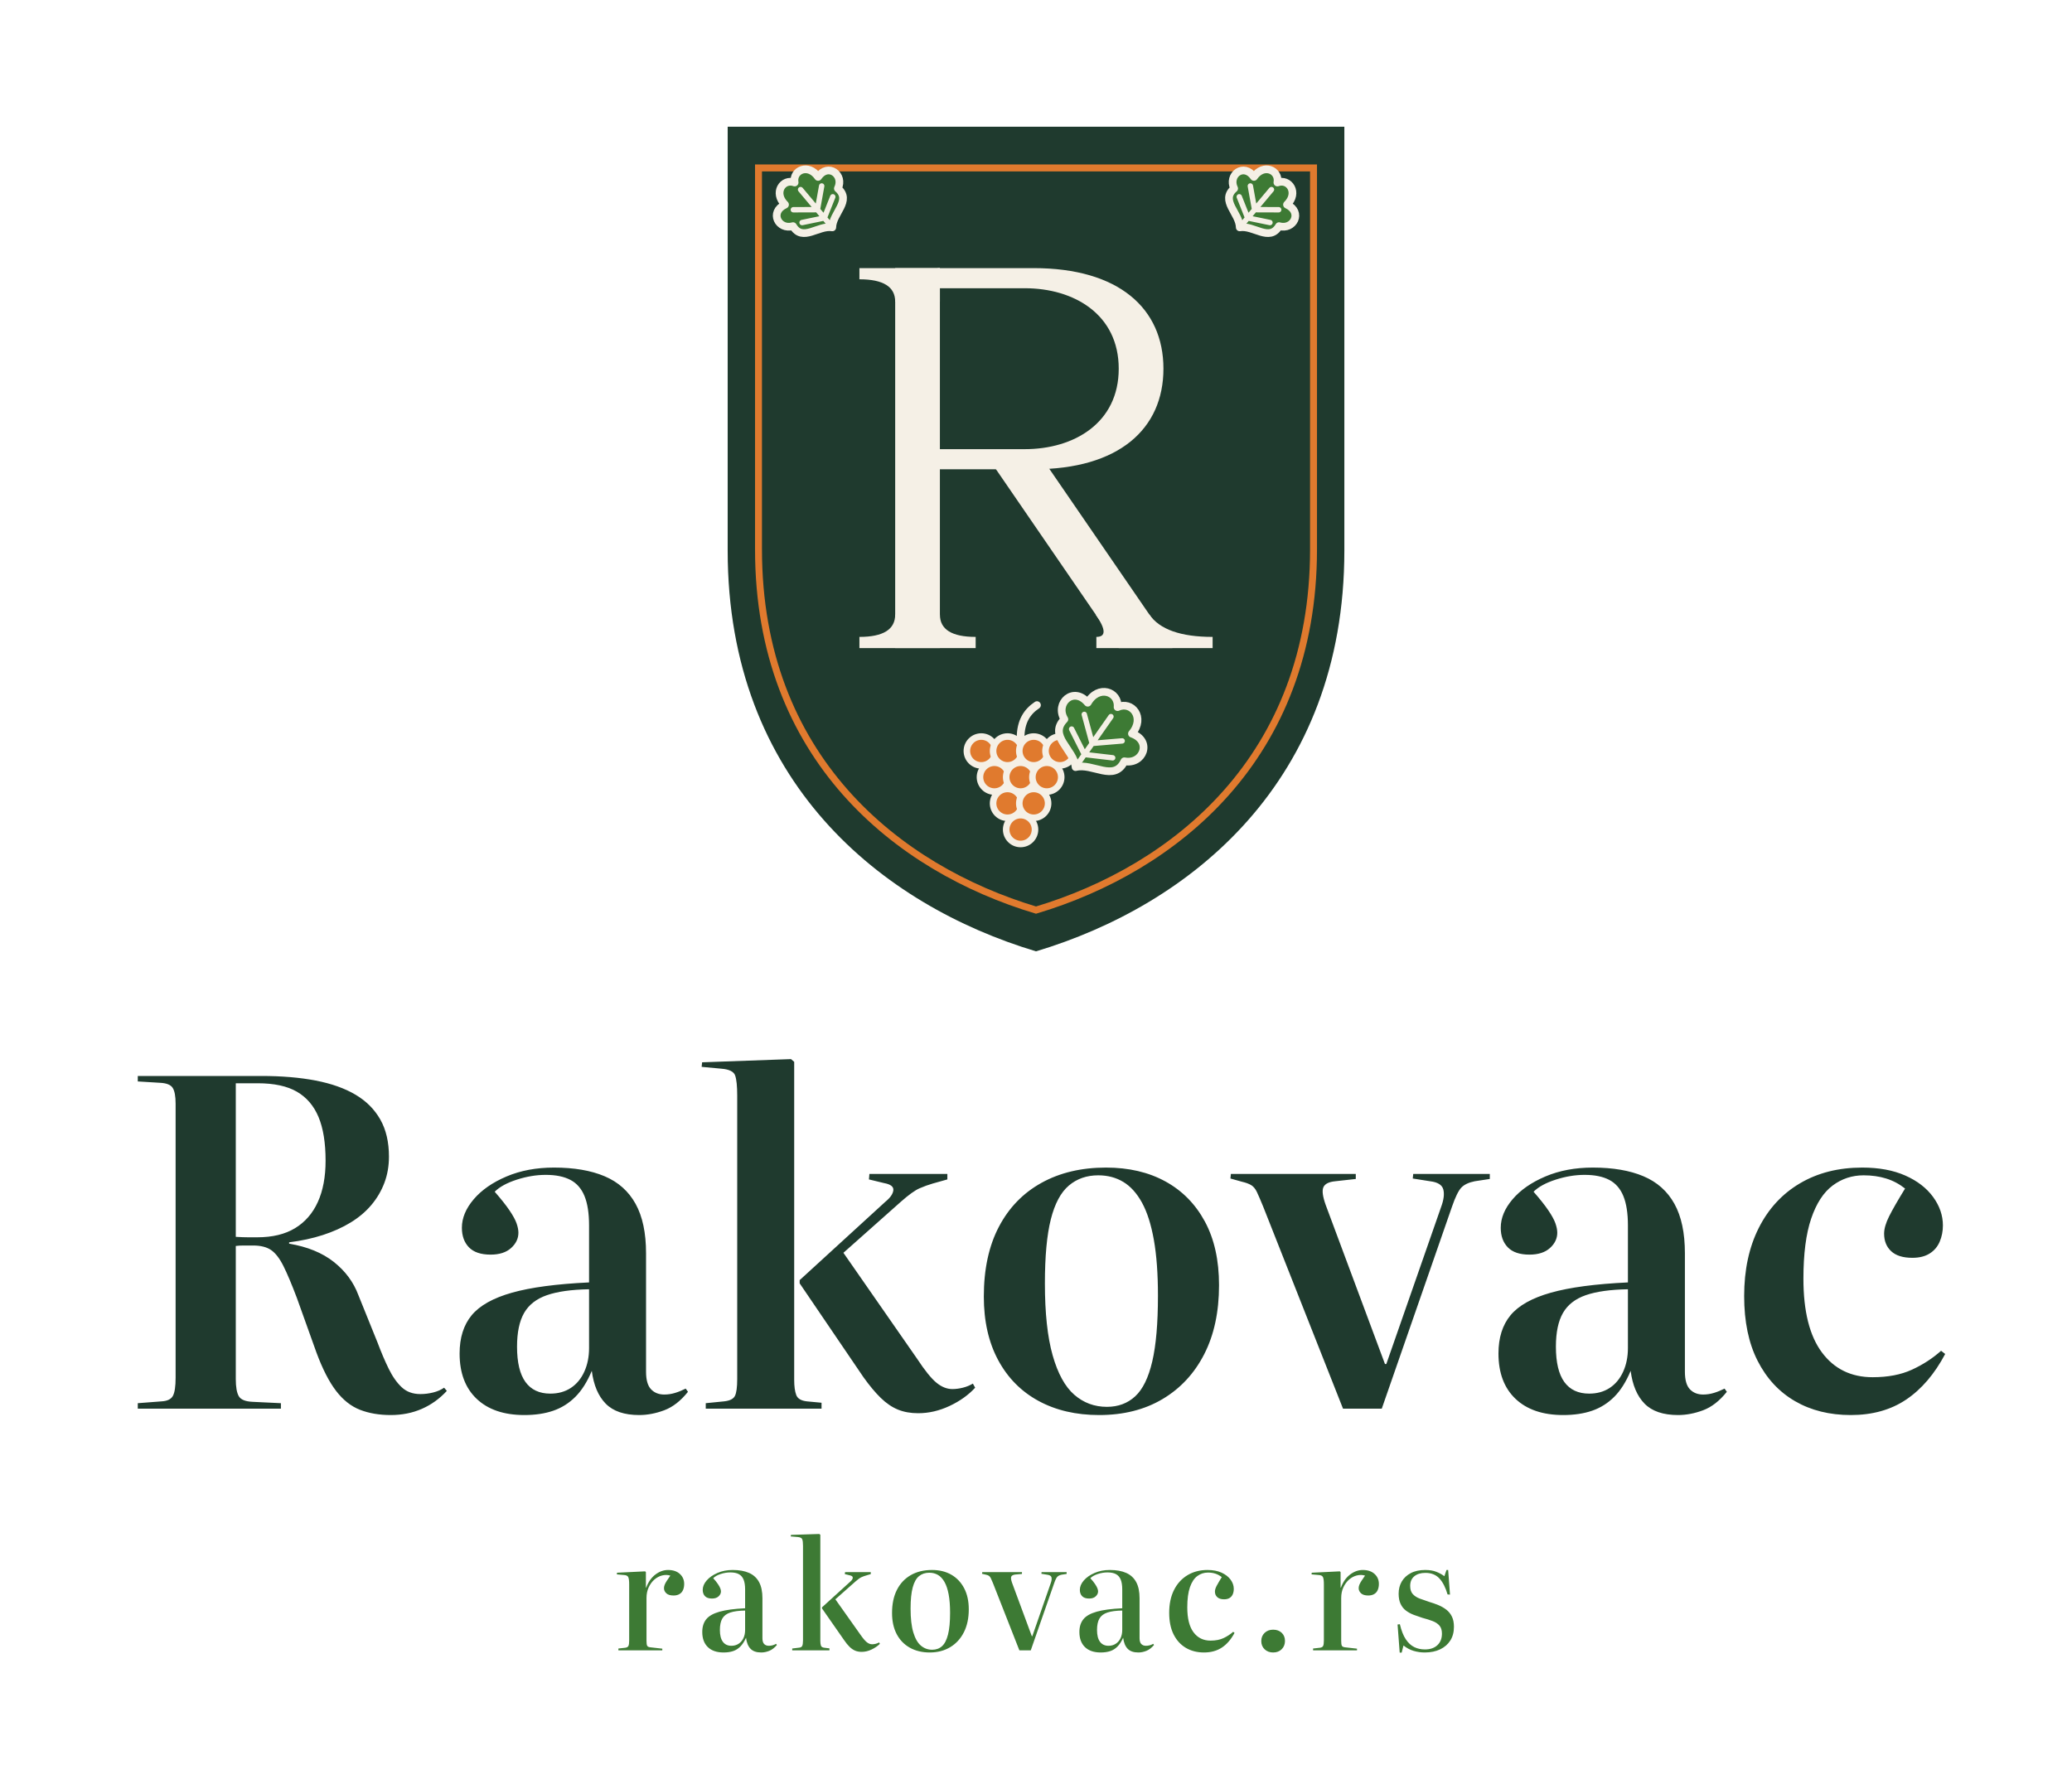
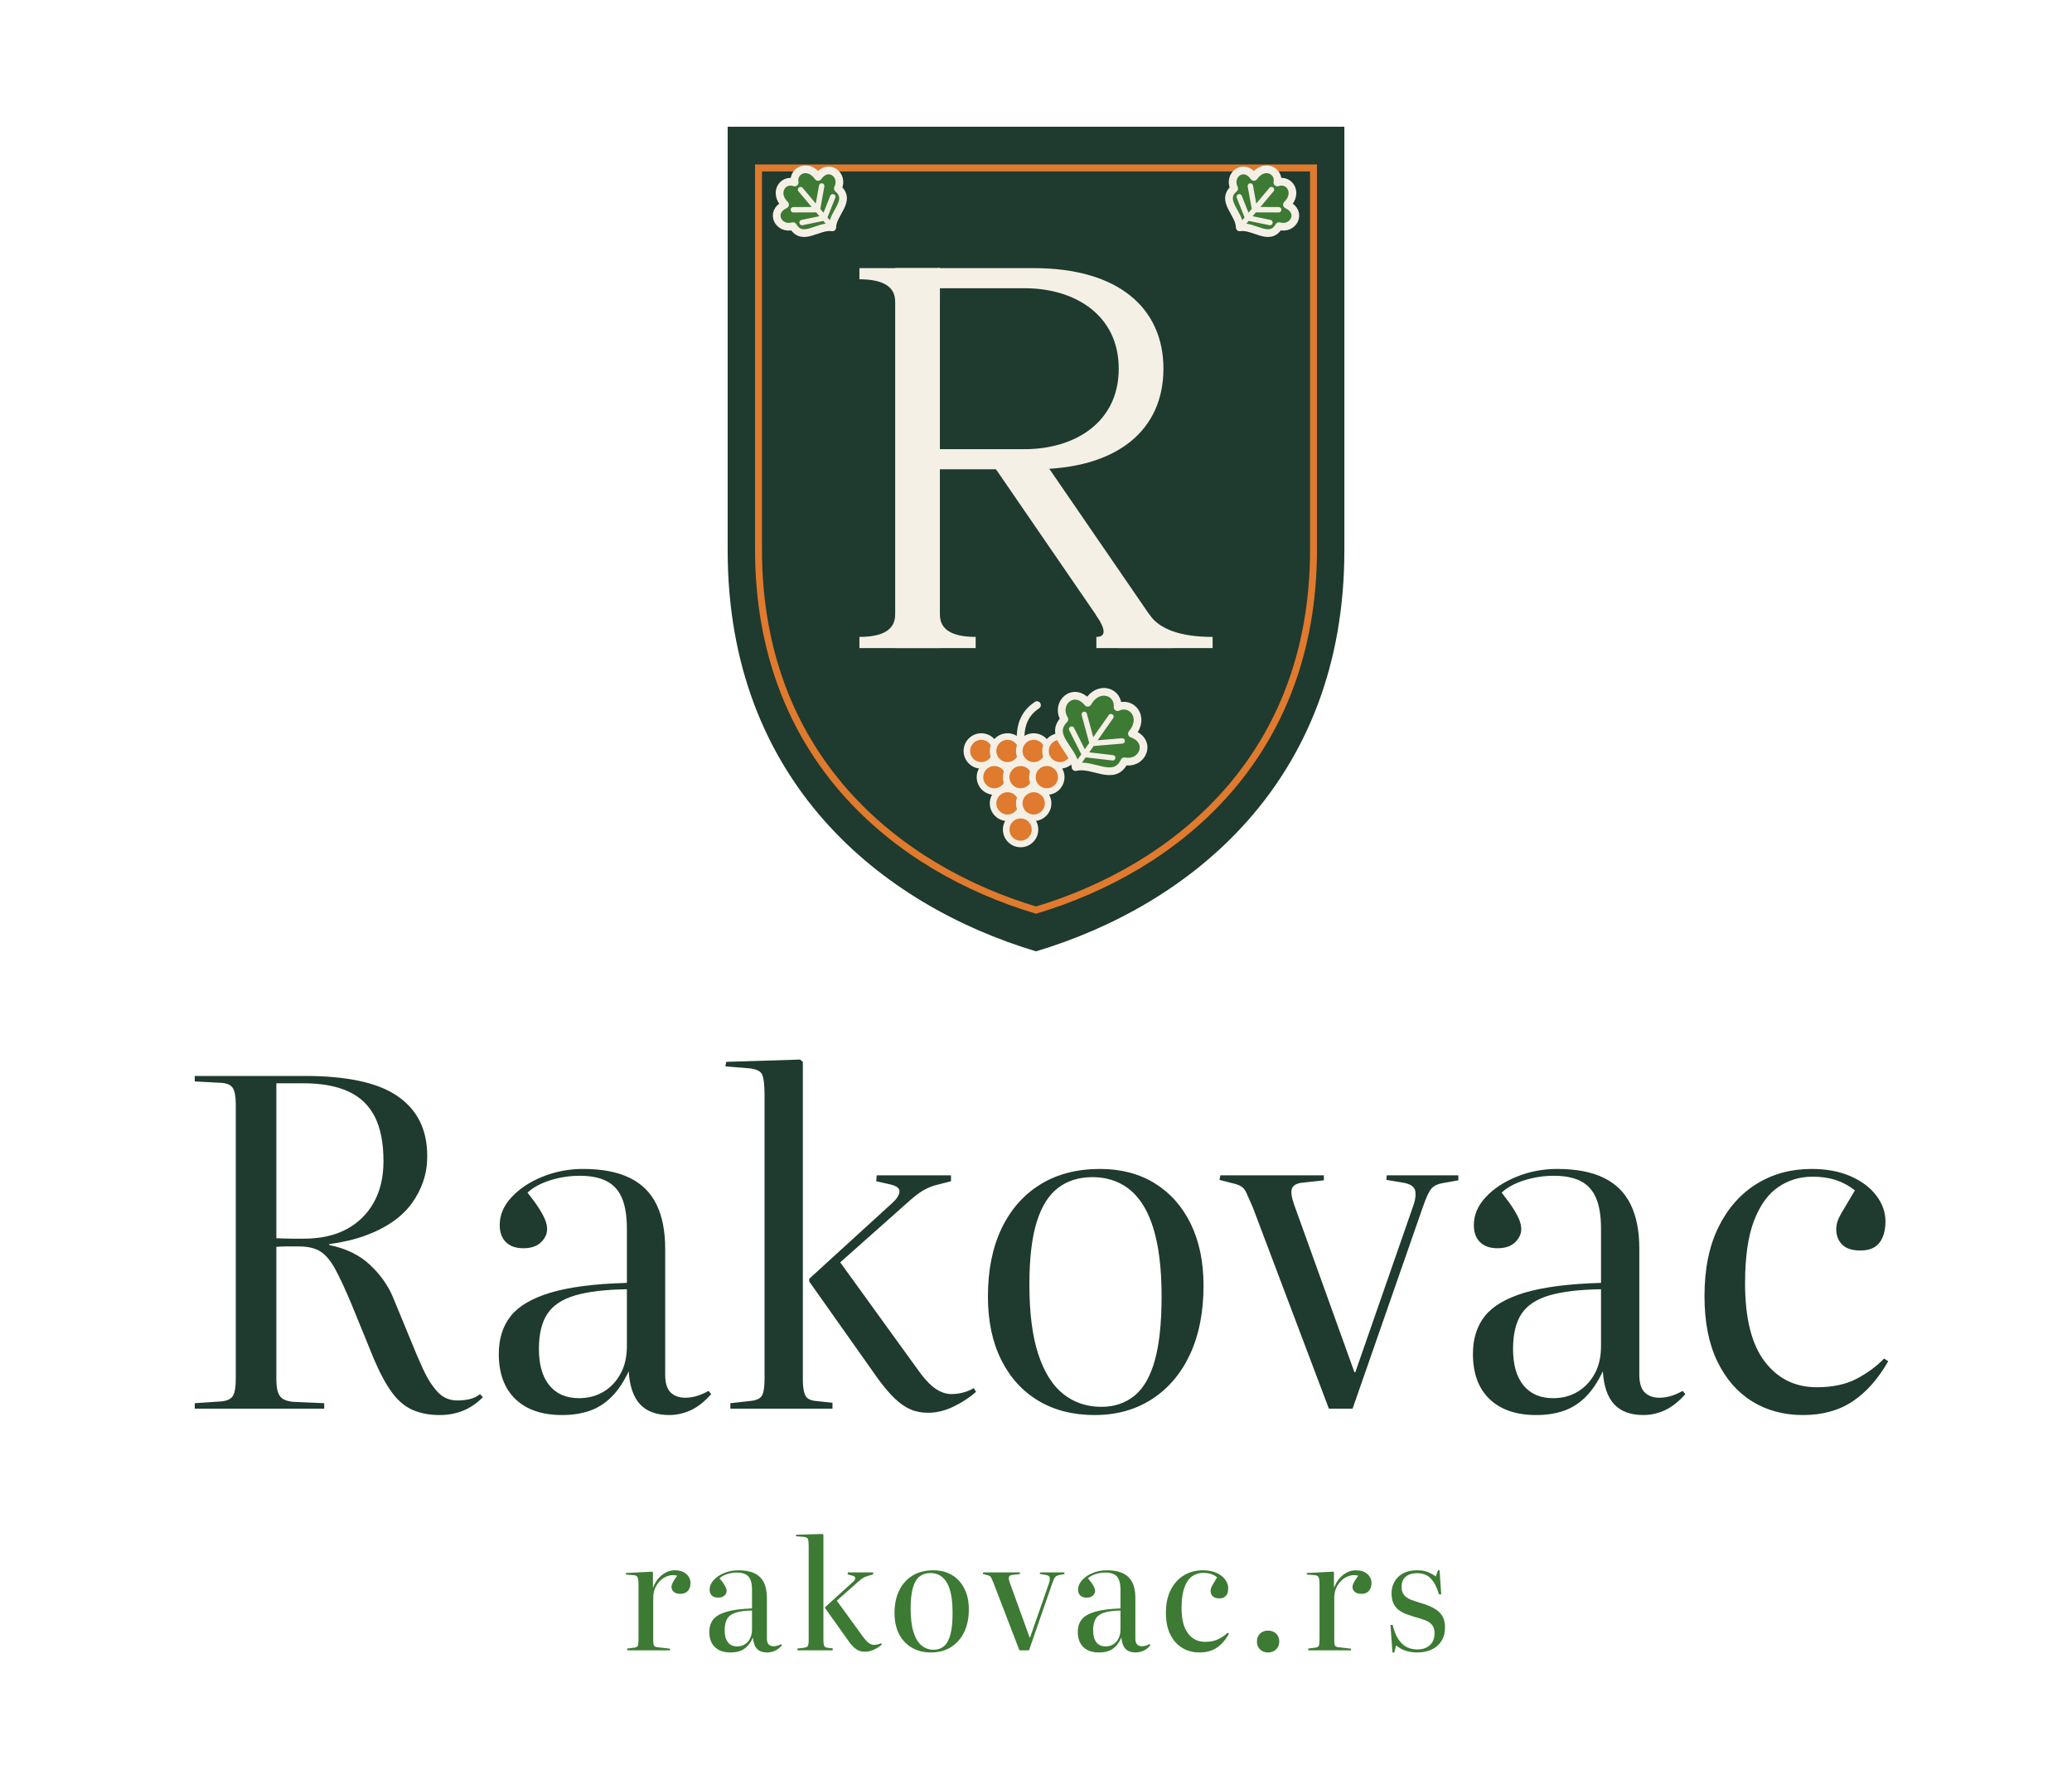
<svg xmlns="http://www.w3.org/2000/svg" viewBox="0 0 600 518" width="600" height="518">
  <g transform="translate(204.02 30.00) scale(1.1161) translate(-14 -14)">
    <path d="M20 20H180V130C180 190 140 222 100 234C60 222 20 190 20 130Z" fill="#1f3a2e" />
    <path d="M20 20H180V130C180 190 140 222 100 234C60 222 20 190 20 130Z" transform="translate(100 127) scale(.9) translate(-100 -127)" fill="none" stroke="#e07a2e" stroke-width="2" />
    <g transform="translate(42 40) rotate(-40) scale(0.4)">
      <path d="M0 20C-6 13-21 15-19 3C-28-1-25-14-14-11C-15-22-4-25 0-18C4-25 15-22 14-11C25-14 28-1 19 3C21 15 6 13 0 20Z" fill="#3d7a34" stroke="#f5f0e6" stroke-width="5" stroke-linejoin="round" />
      <path d="M0 17V-12M0 5L-12-5M0 5L12-5M0 12L-13 5M0 12L13 5" fill="none" stroke="#f5f0e6" stroke-width="3.5" stroke-linecap="round" />
    </g>
    <g transform="translate(158 40) rotate(40) scale(0.4)">
      <path d="M0 20C-6 13-21 15-19 3C-28-1-25-14-14-11C-15-22-4-25 0-18C4-25 15-22 14-11C25-14 28-1 19 3C21 15 6 13 0 20Z" fill="#3d7a34" stroke="#f5f0e6" stroke-width="5" stroke-linejoin="round" />
      <path d="M0 17V-12M0 5L-12-5M0 5L12-5M0 12L-13 5M0 12L13 5" fill="none" stroke="#f5f0e6" stroke-width="3.5" stroke-linecap="round" />
    </g>
    <g transform="translate(100 106) scale(.58) translate(-113 -125)">
      <path d="M50 40L70 40L70 210L50 210Z" fill="#f5f0e6" />
      <path d="M34 40H70V45Q70 45 70 55L50 55Q50 45 34 45Z" fill="#f5f0e6" />
      <path d="M34 210H86V205Q70 205 70 195L50 195Q50 205 34 205Z" fill="#f5f0e6" />
      <path d="M69 40H112C150 40 170 58 170 85C170 112 150 130 112 130H69ZM69 49H108C130 49 150 60.7 150 85C150 109.3 130 121 108 121H69Z" fill="#f5f0e6" fill-rule="evenodd" />
      <path d="M92 125.5L116 125.5L174 210L150 210Z" fill="#f5f0e6" />
      <path d="M140 210H192V205Q170.6 205 163.7 195L139.7 195Q146.6 205 140 205Z" fill="#f5f0e6" />
    </g>
    <g transform="translate(96 182) rotate(0) scale(0.85)">
      <path d="M0-4C0-9 2-12 5-14" fill="none" stroke="#f5f0e6" stroke-width="2.353" stroke-linecap="round" />
      <circle cx="-12" cy="0" r="4.4" fill="#e07a2e" stroke="#f5f0e6" stroke-width="2" />
      <circle cx="-4" cy="0" r="4.4" fill="#e07a2e" stroke="#f5f0e6" stroke-width="2" />
      <circle cx="4" cy="0" r="4.4" fill="#e07a2e" stroke="#f5f0e6" stroke-width="2" />
      <circle cx="12" cy="0" r="4.4" fill="#e07a2e" stroke="#f5f0e6" stroke-width="2" />
      <circle cx="-8" cy="8" r="4.4" fill="#e07a2e" stroke="#f5f0e6" stroke-width="2" />
      <circle cx="0" cy="8" r="4.4" fill="#e07a2e" stroke="#f5f0e6" stroke-width="2" />
      <circle cx="8" cy="8" r="4.4" fill="#e07a2e" stroke="#f5f0e6" stroke-width="2" />
      <circle cx="-4" cy="16" r="4.4" fill="#e07a2e" stroke="#f5f0e6" stroke-width="2" />
      <circle cx="4" cy="16" r="4.4" fill="#e07a2e" stroke="#f5f0e6" stroke-width="2" />
      <circle cx="0" cy="24" r="4.4" fill="#e07a2e" stroke="#f5f0e6" stroke-width="2" />
    </g>
    <g transform="translate(116 178) rotate(35) scale(0.5)">
      <path d="M0 20C-6 13-21 15-19 3C-28-1-25-14-14-11C-15-22-4-25 0-18C4-25 15-22 14-11C25-14 28-1 19 3C21 15 6 13 0 20Z" fill="#3d7a34" stroke="#f5f0e6" stroke-width="4" stroke-linejoin="round" />
      <path d="M0 17V-12M0 5L-12-5M0 5L12-5M0 12L-13 5M0 12L13 5" fill="none" stroke="#f5f0e6" stroke-width="2.8" stroke-linecap="round" />
    </g>
  </g>
-   <path d="M80.388 1.848Q75.372 1.848 71.478 0.33Q67.584 -1.188 64.548 -5.148Q61.512 -9.108 58.872 -16.236L53.196 -32.076Q50.952 -38.016 49.302 -41.316Q47.652 -44.616 45.738 -45.936Q43.824 -47.256 40.524 -47.256Q39.072 -47.256 37.818 -47.256Q36.564 -47.256 35.508 -47.124V-8.58Q35.508 -5.148 36.366 -3.63Q37.224 -2.112 40.392 -1.98L48.576 -1.584V0.0H7.128V-1.584L13.992 -2.112Q16.5 -2.244 17.292 -3.696Q18.084 -5.148 18.084 -8.976V-88.308Q18.084 -91.608 17.226 -92.928Q16.368 -94.248 13.596 -94.38L7.128 -94.776V-96.36H42.9Q51.744 -96.36 58.608 -95.04Q65.472 -93.72 70.158 -90.948Q74.844 -88.176 77.352 -83.754Q79.86 -79.332 79.86 -72.996Q79.86 -68.904 78.54 -65.406Q77.22 -61.908 74.778 -59.004Q72.336 -56.1 68.772 -53.922Q65.208 -51.744 60.72 -50.292Q56.232 -48.84 50.952 -48.18V-47.784Q58.872 -46.464 63.888 -42.504Q68.904 -38.544 71.016 -32.868L76.56 -19.14Q78.144 -14.916 79.794 -11.55Q81.444 -8.184 83.556 -6.204Q85.668 -4.224 88.968 -4.224Q90.816 -4.224 92.664 -4.686Q94.512 -5.148 95.832 -6.072L96.624 -5.148Q93.456 -1.716 89.364 0.066Q85.272 1.848 80.388 1.848ZM41.712 -49.632Q48.312 -49.632 52.668 -52.272Q57.024 -54.912 59.268 -59.862Q61.512 -64.812 61.512 -71.808Q61.512 -79.596 59.466 -84.48Q57.42 -89.364 53.196 -91.806Q48.972 -94.248 41.844 -94.248H35.508V-49.764Q37.62 -49.632 39.138 -49.632Q40.656 -49.632 41.712 -49.632ZM119.064 1.848Q110.22 1.848 105.27 -2.838Q100.32 -7.524 100.32 -15.972Q100.32 -22.836 103.818 -27.06Q107.316 -31.284 115.5 -33.594Q123.684 -35.904 137.808 -36.564V-53.064Q137.808 -58.344 136.488 -61.578Q135.168 -64.812 132.396 -66.264Q129.624 -67.716 125.268 -67.716Q121.176 -67.716 116.886 -66.33Q112.596 -64.944 110.484 -62.832Q113.256 -59.664 114.774 -57.42Q116.292 -55.176 116.82 -53.658Q117.348 -52.14 117.348 -50.952Q117.348 -48.444 115.236 -46.53Q113.124 -44.616 109.296 -44.616Q105.072 -44.616 103.026 -46.728Q100.98 -48.84 100.98 -52.404Q100.98 -56.628 104.412 -60.654Q107.844 -64.68 113.916 -67.254Q119.988 -69.828 127.644 -69.828Q136.356 -69.828 142.296 -67.32Q148.236 -64.812 151.272 -59.334Q154.308 -53.856 154.308 -45.012V-10.692Q154.308 -7.128 155.76 -5.61Q157.212 -4.092 159.588 -4.092Q161.172 -4.092 162.69 -4.554Q164.208 -5.016 165.792 -5.808L166.452 -4.884Q163.284 -0.924 159.588 0.462Q155.892 1.848 152.328 1.848Q145.86 1.848 142.626 -1.452Q139.392 -4.752 138.6 -10.956Q136.62 -6.204 133.848 -3.432Q131.076 -0.66 127.446 0.594Q123.816 1.848 119.064 1.848ZM126.588 -4.356Q130.02 -4.356 132.528 -6.006Q135.036 -7.656 136.422 -10.692Q137.808 -13.728 137.808 -17.556V-34.584Q130.152 -34.452 125.598 -32.868Q121.044 -31.284 118.998 -27.72Q116.952 -24.156 116.952 -17.952Q116.952 -11.088 119.394 -7.722Q121.836 -4.356 126.588 -4.356ZM233.112 1.32Q229.812 1.32 227.238 0.264Q224.664 -0.792 222.288 -3.102Q219.912 -5.412 217.272 -9.108L198.792 -36.3V-37.224L223.608 -59.928Q225.72 -61.644 225.918 -63.228Q226.116 -64.812 223.212 -65.34L218.856 -66.396L218.988 -67.98H241.56V-66.396L237.336 -65.208Q235.488 -64.68 233.508 -63.822Q231.528 -62.964 228.096 -59.928L211.464 -45.144L232.848 -14.388Q236.148 -9.372 238.392 -7.524Q240.636 -5.676 243.012 -5.676Q244.464 -5.676 246.048 -6.072Q247.632 -6.468 248.952 -7.26L249.612 -6.072Q246.708 -2.904 242.22 -0.792Q237.732 1.32 233.112 1.32ZM171.6 0.0V-1.584L176.88 -2.112Q179.388 -2.376 180.048 -3.696Q180.708 -5.016 180.708 -8.58V-90.684Q180.708 -94.776 180.114 -96.492Q179.52 -98.208 176.088 -98.472L170.412 -99.0L170.544 -100.32L196.284 -101.244L197.208 -100.452V-8.316Q197.208 -5.544 197.802 -3.96Q198.396 -2.376 200.904 -2.112L205.128 -1.716V0.0ZM285.516 1.848Q275.484 1.848 267.96 -2.244Q260.436 -6.336 256.278 -14.058Q252.12 -21.78 252.12 -32.472Q252.12 -44.352 256.476 -52.668Q260.832 -60.984 268.818 -65.406Q276.804 -69.828 287.496 -69.828Q297.396 -69.828 304.722 -65.802Q312.048 -61.776 316.14 -54.186Q320.232 -46.596 320.232 -35.772Q320.232 -24.156 315.942 -15.774Q311.652 -7.392 303.864 -2.772Q296.076 1.848 285.516 1.848ZM287.76 -0.528Q292.644 -0.528 295.944 -3.564Q299.244 -6.6 300.894 -13.662Q302.544 -20.724 302.544 -32.736Q302.544 -42.24 301.356 -48.906Q300.168 -55.572 297.924 -59.664Q295.68 -63.756 292.512 -65.67Q289.344 -67.584 285.252 -67.584Q280.236 -67.584 276.738 -64.614Q273.24 -61.644 271.524 -54.846Q269.808 -48.048 269.808 -36.3Q269.808 -23.364 272.052 -15.444Q274.296 -7.524 278.322 -4.026Q282.348 -0.528 287.76 -0.528ZM356.136 0.0 333.036 -58.476Q331.848 -61.38 331.188 -62.766Q330.528 -64.152 329.538 -64.746Q328.548 -65.34 326.832 -65.736L323.532 -66.66L323.664 -67.98H359.832V-66.528L353.892 -65.868Q351.12 -65.604 350.46 -64.152Q349.8 -62.7 351.12 -59.004L368.28 -12.936H368.676L384.516 -58.344Q385.704 -61.512 385.176 -63.492Q384.648 -65.472 381.348 -65.868L376.332 -66.66L376.464 -67.98H398.64V-66.528L394.284 -65.868Q391.644 -65.34 390.39 -64.02Q389.136 -62.7 387.684 -58.476L367.356 0.0ZM419.892 1.848Q411.048 1.848 406.098 -2.838Q401.148 -7.524 401.148 -15.972Q401.148 -22.836 404.646 -27.06Q408.144 -31.284 416.328 -33.594Q424.512 -35.904 438.636 -36.564V-53.064Q438.636 -58.344 437.316 -61.578Q435.996 -64.812 433.224 -66.264Q430.452 -67.716 426.096 -67.716Q422.004 -67.716 417.714 -66.33Q413.424 -64.944 411.312 -62.832Q414.084 -59.664 415.602 -57.42Q417.12 -55.176 417.648 -53.658Q418.176 -52.14 418.176 -50.952Q418.176 -48.444 416.064 -46.53Q413.952 -44.616 410.124 -44.616Q405.9 -44.616 403.854 -46.728Q401.808 -48.84 401.808 -52.404Q401.808 -56.628 405.24 -60.654Q408.672 -64.68 414.744 -67.254Q420.816 -69.828 428.472 -69.828Q437.184 -69.828 443.124 -67.32Q449.064 -64.812 452.1 -59.334Q455.136 -53.856 455.136 -45.012V-10.692Q455.136 -7.128 456.588 -5.61Q458.04 -4.092 460.416 -4.092Q462.0 -4.092 463.518 -4.554Q465.036 -5.016 466.62 -5.808L467.28 -4.884Q464.112 -0.924 460.416 0.462Q456.72 1.848 453.156 1.848Q446.688 1.848 443.454 -1.452Q440.22 -4.752 439.428 -10.956Q437.448 -6.204 434.676 -3.432Q431.904 -0.66 428.274 0.594Q424.644 1.848 419.892 1.848ZM427.416 -4.356Q430.848 -4.356 433.356 -6.006Q435.864 -7.656 437.25 -10.692Q438.636 -13.728 438.636 -17.556V-34.584Q430.98 -34.452 426.426 -32.868Q421.872 -31.284 419.826 -27.72Q417.78 -24.156 417.78 -17.952Q417.78 -11.088 420.222 -7.722Q422.664 -4.356 427.416 -4.356ZM503.184 1.848Q493.944 1.848 487.014 -2.178Q480.084 -6.204 476.19 -13.86Q472.296 -21.516 472.296 -32.604Q472.296 -43.956 476.52 -52.338Q480.744 -60.72 488.466 -65.274Q496.188 -69.828 506.484 -69.828Q513.744 -69.828 518.958 -67.518Q524.172 -65.208 527.01 -61.314Q529.848 -57.42 529.848 -53.064Q529.848 -50.556 528.924 -48.378Q528.0 -46.2 526.02 -44.946Q524.04 -43.692 521.004 -43.692Q516.912 -43.692 514.866 -45.606Q512.82 -47.52 512.82 -50.688Q512.82 -52.8 514.272 -55.704Q515.724 -58.608 518.892 -63.756Q516.384 -65.736 513.414 -66.66Q510.444 -67.584 506.88 -67.584Q501.864 -67.584 497.904 -64.614Q493.944 -61.644 491.7 -55.044Q489.456 -48.444 489.456 -37.62Q489.456 -23.496 494.802 -16.302Q500.148 -9.108 509.52 -9.108Q516.12 -9.108 520.872 -11.286Q525.624 -13.464 529.32 -16.764L530.508 -15.84Q525.888 -7.128 519.222 -2.64Q512.556 1.848 503.184 1.848Z" transform="translate(32.77 408)" fill="#1f3a2e" />
-   <path d="M1.76 0.0V-0.528L3.74 -0.748Q4.444 -0.836 4.664 -1.276Q4.884 -1.716 4.884 -2.86V-19.14Q4.884 -20.636 4.62 -21.208Q4.356 -21.78 3.344 -21.824L1.32 -22.0L1.364 -22.484L9.504 -22.88L9.724 -22.66V-18.172H9.812Q10.736 -20.636 12.474 -21.956Q14.212 -23.276 16.148 -23.276Q18.304 -23.276 19.558 -22.132Q20.812 -20.988 20.812 -19.228Q20.812 -18.304 20.504 -17.534Q20.196 -16.764 19.492 -16.324Q18.788 -15.884 17.732 -15.884Q16.324 -15.884 15.642 -16.522Q14.96 -17.16 14.96 -17.996Q14.96 -18.48 15.158 -18.986Q15.356 -19.492 15.774 -20.13Q16.192 -20.768 16.808 -21.648Q15.664 -22.0 14.432 -21.692Q13.2 -21.384 12.188 -20.504Q11.176 -19.624 10.538 -18.26Q9.9 -16.896 9.9 -15.18V-2.772Q9.9 -1.76 10.076 -1.364Q10.252 -0.968 11.0 -0.88L14.476 -0.484V0.0ZM32.208 0.616Q29.26 0.616 27.654 -0.946Q26.048 -2.508 26.048 -5.324Q26.048 -7.568 27.192 -8.998Q28.336 -10.428 31.064 -11.198Q33.792 -11.968 38.456 -12.188V-17.644Q38.456 -19.404 38.016 -20.482Q37.576 -21.56 36.652 -22.066Q35.728 -22.572 34.188 -22.572Q32.78 -22.572 31.372 -22.11Q29.964 -21.648 29.216 -20.9Q30.096 -19.932 30.58 -19.206Q31.064 -18.48 31.262 -17.974Q31.46 -17.468 31.46 -17.072Q31.46 -16.28 30.778 -15.642Q30.096 -15.004 28.864 -15.004Q27.5 -15.004 26.84 -15.686Q26.18 -16.368 26.18 -17.512Q26.18 -18.92 27.324 -20.24Q28.468 -21.56 30.448 -22.418Q32.428 -23.276 34.848 -23.276Q37.708 -23.276 39.622 -22.418Q41.536 -21.56 42.504 -19.756Q43.472 -17.952 43.472 -15.092V-3.52Q43.472 -2.332 43.978 -1.826Q44.484 -1.32 45.32 -1.32Q45.848 -1.32 46.376 -1.452Q46.904 -1.584 47.432 -1.892L47.652 -1.54Q46.596 -0.308 45.43 0.154Q44.264 0.616 43.12 0.616Q41.052 0.616 40.018 -0.462Q38.984 -1.54 38.72 -3.652Q38.016 -2.068 37.092 -1.122Q36.168 -0.176 34.98 0.22Q33.792 0.616 32.208 0.616ZM34.496 -1.32Q35.684 -1.32 36.586 -1.914Q37.488 -2.508 37.972 -3.542Q38.456 -4.576 38.456 -5.94V-11.528Q35.772 -11.484 34.166 -10.956Q32.56 -10.428 31.856 -9.218Q31.152 -8.008 31.152 -5.896Q31.152 -3.652 32.01 -2.486Q32.868 -1.32 34.496 -1.32ZM72.204 0.44Q71.148 0.44 70.312 0.088Q69.476 -0.264 68.706 -1.012Q67.936 -1.76 67.1 -2.992L60.72 -12.144V-12.452L68.948 -19.932Q69.608 -20.504 69.63 -21.032Q69.652 -21.56 68.728 -21.736L67.32 -22.088L67.408 -22.66H74.844V-22.088L73.392 -21.648Q72.776 -21.472 72.138 -21.186Q71.5 -20.9 70.4 -19.932L64.592 -14.784L71.852 -4.532Q72.952 -2.948 73.7 -2.354Q74.448 -1.76 75.24 -1.76Q75.724 -1.76 76.252 -1.892Q76.78 -2.024 77.264 -2.288L77.484 -1.892Q76.516 -0.924 75.086 -0.242Q73.656 0.44 72.204 0.44ZM52.096 0.0V-0.528L53.9 -0.748Q54.736 -0.792 54.978 -1.254Q55.22 -1.716 55.22 -2.904V-30.272Q55.22 -31.592 55.0 -32.164Q54.78 -32.736 53.68 -32.824L51.656 -33.0L51.744 -33.44L59.928 -33.704L60.236 -33.484V-2.772Q60.236 -1.892 60.412 -1.364Q60.588 -0.836 61.424 -0.748L62.876 -0.572V0.0ZM91.916 0.616Q88.616 0.616 86.152 -0.77Q83.688 -2.156 82.346 -4.708Q81.004 -7.26 81.004 -10.824Q81.004 -14.74 82.412 -17.512Q83.82 -20.284 86.416 -21.78Q89.012 -23.276 92.576 -23.276Q95.788 -23.276 98.164 -21.912Q100.54 -20.548 101.882 -17.996Q103.224 -15.444 103.224 -11.88Q103.224 -8.052 101.816 -5.258Q100.408 -2.464 97.856 -0.924Q95.304 0.616 91.916 0.616ZM92.62 -0.176Q94.336 -0.176 95.48 -1.21Q96.624 -2.244 97.218 -4.598Q97.812 -6.952 97.812 -10.868Q97.812 -13.992 97.394 -16.214Q96.976 -18.436 96.184 -19.822Q95.392 -21.208 94.292 -21.846Q93.192 -22.484 91.784 -22.484Q90.024 -22.484 88.814 -21.494Q87.604 -20.504 86.988 -18.216Q86.372 -15.928 86.372 -12.1Q86.372 -7.832 87.164 -5.192Q87.956 -2.552 89.364 -1.364Q90.772 -0.176 92.62 -0.176ZM117.876 0.0 110.22 -19.492Q109.824 -20.46 109.604 -20.9Q109.384 -21.34 109.098 -21.56Q108.812 -21.78 108.196 -21.912L107.052 -22.176L107.14 -22.66H118.624V-22.132L116.644 -21.956Q115.72 -21.824 115.522 -21.34Q115.324 -20.856 115.72 -19.668L121.484 -4.092H121.616L126.94 -19.404Q127.336 -20.46 127.182 -21.12Q127.028 -21.78 125.884 -21.912L124.256 -22.176L124.3 -22.66H131.56V-22.132L130.108 -21.912Q129.272 -21.736 128.854 -21.296Q128.436 -20.856 127.952 -19.448L121.176 0.0ZM141.416 0.616Q138.468 0.616 136.862 -0.946Q135.256 -2.508 135.256 -5.324Q135.256 -7.568 136.4 -8.998Q137.544 -10.428 140.272 -11.198Q143.0 -11.968 147.664 -12.188V-17.644Q147.664 -19.404 147.224 -20.482Q146.784 -21.56 145.86 -22.066Q144.936 -22.572 143.396 -22.572Q141.988 -22.572 140.58 -22.11Q139.172 -21.648 138.424 -20.9Q139.304 -19.932 139.788 -19.206Q140.272 -18.48 140.47 -17.974Q140.668 -17.468 140.668 -17.072Q140.668 -16.28 139.986 -15.642Q139.304 -15.004 138.072 -15.004Q136.708 -15.004 136.048 -15.686Q135.388 -16.368 135.388 -17.512Q135.388 -18.92 136.532 -20.24Q137.676 -21.56 139.656 -22.418Q141.636 -23.276 144.056 -23.276Q146.916 -23.276 148.83 -22.418Q150.744 -21.56 151.712 -19.756Q152.68 -17.952 152.68 -15.092V-3.52Q152.68 -2.332 153.186 -1.826Q153.692 -1.32 154.528 -1.32Q155.056 -1.32 155.584 -1.452Q156.112 -1.584 156.64 -1.892L156.86 -1.54Q155.804 -0.308 154.638 0.154Q153.472 0.616 152.328 0.616Q150.26 0.616 149.226 -0.462Q148.192 -1.54 147.928 -3.652Q147.224 -2.068 146.3 -1.122Q145.376 -0.176 144.188 0.22Q143.0 0.616 141.416 0.616ZM143.704 -1.32Q144.892 -1.32 145.794 -1.914Q146.696 -2.508 147.18 -3.542Q147.664 -4.576 147.664 -5.94V-11.528Q144.98 -11.484 143.374 -10.956Q141.768 -10.428 141.064 -9.218Q140.36 -8.008 140.36 -5.896Q140.36 -3.652 141.218 -2.486Q142.076 -1.32 143.704 -1.32ZM171.336 0.616Q168.344 0.616 166.078 -0.726Q163.812 -2.068 162.536 -4.62Q161.26 -7.172 161.26 -10.868Q161.26 -14.696 162.646 -17.468Q164.032 -20.24 166.54 -21.758Q169.048 -23.276 172.348 -23.276Q174.724 -23.276 176.418 -22.506Q178.112 -21.736 179.036 -20.482Q179.96 -19.228 179.96 -17.82Q179.96 -16.94 179.674 -16.258Q179.388 -15.576 178.772 -15.18Q178.156 -14.784 177.144 -14.784Q175.868 -14.784 175.186 -15.4Q174.504 -16.016 174.504 -17.028Q174.504 -17.732 174.988 -18.656Q175.472 -19.58 176.484 -21.208Q175.648 -21.868 174.68 -22.198Q173.712 -22.528 172.48 -22.528Q170.764 -22.528 169.4 -21.516Q168.036 -20.504 167.266 -18.282Q166.496 -16.06 166.496 -12.452Q166.496 -7.656 168.3 -5.236Q170.104 -2.816 173.228 -2.816Q175.472 -2.816 177.034 -3.564Q178.596 -4.312 179.784 -5.368L180.18 -5.06Q178.684 -2.244 176.528 -0.814Q174.372 0.616 171.336 0.616ZM191.356 0.616Q189.86 0.616 188.892 -0.308Q187.924 -1.232 187.924 -2.684Q187.924 -4.136 188.892 -5.06Q189.86 -5.984 191.356 -5.984Q192.896 -5.984 193.842 -5.082Q194.788 -4.18 194.788 -2.728Q194.788 -1.276 193.842 -0.33Q192.896 0.616 191.356 0.616ZM202.928 0.0V-0.528L204.908 -0.748Q205.612 -0.836 205.832 -1.276Q206.052 -1.716 206.052 -2.86V-19.14Q206.052 -20.636 205.788 -21.208Q205.524 -21.78 204.512 -21.824L202.488 -22.0L202.532 -22.484L210.672 -22.88L210.892 -22.66V-18.172H210.98Q211.904 -20.636 213.642 -21.956Q215.38 -23.276 217.316 -23.276Q219.472 -23.276 220.726 -22.132Q221.98 -20.988 221.98 -19.228Q221.98 -18.304 221.672 -17.534Q221.364 -16.764 220.66 -16.324Q219.956 -15.884 218.9 -15.884Q217.492 -15.884 216.81 -16.522Q216.128 -17.16 216.128 -17.996Q216.128 -18.48 216.326 -18.986Q216.524 -19.492 216.942 -20.13Q217.36 -20.768 217.976 -21.648Q216.832 -22.0 215.6 -21.692Q214.368 -21.384 213.356 -20.504Q212.344 -19.624 211.706 -18.26Q211.068 -16.896 211.068 -15.18V-2.772Q211.068 -1.76 211.244 -1.364Q211.42 -0.968 212.168 -0.88L215.644 -0.484V0.0ZM228.008 0.66 227.392 -7.48 228.052 -7.568Q228.712 -4.796 229.768 -3.212Q230.824 -1.628 232.21 -0.946Q233.596 -0.264 235.312 -0.264Q237.6 -0.264 238.92 -1.496Q240.24 -2.728 240.24 -4.84Q240.24 -6.336 239.514 -7.172Q238.788 -8.008 237.512 -8.492Q236.236 -8.976 234.564 -9.416Q233.332 -9.812 232.1 -10.274Q230.868 -10.736 229.856 -11.484Q228.844 -12.232 228.272 -13.442Q227.7 -14.652 227.7 -16.412Q227.7 -18.392 228.602 -19.932Q229.504 -21.472 231.22 -22.374Q232.936 -23.276 235.4 -23.276Q237.336 -23.276 238.678 -22.726Q240.02 -22.176 240.944 -21.472L241.56 -23.276H242.044L242.572 -16.148L241.868 -16.192Q240.988 -19.228 239.492 -20.834Q237.996 -22.44 235.444 -22.44Q233.42 -22.44 232.232 -21.45Q231.044 -20.46 231.044 -18.656Q231.044 -17.116 231.814 -16.28Q232.584 -15.444 233.838 -14.982Q235.092 -14.52 236.544 -14.036Q237.908 -13.64 239.184 -13.112Q240.46 -12.584 241.494 -11.792Q242.528 -11.0 243.122 -9.79Q243.716 -8.58 243.716 -6.82Q243.716 -4.488 242.66 -2.838Q241.604 -1.188 239.712 -0.286Q237.82 0.616 235.268 0.616Q233.596 0.616 232.034 0.154Q230.472 -0.308 229.108 -1.408L228.58 0.66Z" transform="translate(177.31 478)" fill="#3d7a34" />
+   <path d="M78.54 1.848Q74.184 1.848 70.818 0.396Q67.452 -1.056 64.812 -4.62Q62.172 -8.184 59.532 -14.388L53.064 -30.228Q50.292 -36.828 48.312 -40.458Q46.332 -44.088 44.022 -45.54Q41.712 -46.992 37.752 -46.992Q35.904 -46.992 34.32 -46.992Q32.736 -46.992 31.284 -46.86V-8.448Q31.284 -5.148 32.274 -3.696Q33.264 -2.244 36.168 -1.98L45.144 -1.584V0.0H7.656V-1.584L15.444 -2.112Q17.952 -2.376 18.744 -3.762Q19.536 -5.148 19.536 -8.712V-88.176Q19.536 -91.476 18.678 -92.862Q17.82 -94.248 15.18 -94.38L7.656 -94.776V-96.36H39.732Q48.444 -96.36 55.11 -94.974Q61.776 -93.588 66.132 -90.684Q70.488 -87.78 72.732 -83.424Q74.976 -79.068 74.976 -73.128Q74.976 -69.3 73.854 -65.934Q72.732 -62.568 70.554 -59.532Q68.376 -56.496 64.944 -54.12Q61.512 -51.744 56.958 -50.094Q52.404 -48.444 46.596 -47.652V-47.388Q53.856 -45.936 58.41 -41.646Q62.964 -37.356 65.076 -32.208L70.092 -20.064Q71.94 -15.444 73.788 -11.418Q75.636 -7.392 77.946 -4.884Q80.256 -2.376 83.688 -2.376Q85.668 -2.376 87.318 -2.772Q88.968 -3.168 90.288 -4.224L91.08 -3.3Q88.44 -0.66 85.338 0.594Q82.236 1.848 78.54 1.848ZM39.204 -49.236Q46.464 -49.236 51.546 -51.942Q56.628 -54.648 59.466 -59.664Q62.304 -64.68 62.304 -71.676Q62.304 -79.596 59.796 -84.546Q57.288 -89.496 52.14 -91.872Q46.992 -94.248 38.94 -94.248H31.284V-49.368Q34.188 -49.236 36.036 -49.236Q37.884 -49.236 39.204 -49.236ZM114.048 1.848Q105.336 1.848 100.518 -2.772Q95.7 -7.392 95.7 -15.84Q95.7 -22.44 99.132 -26.796Q102.564 -31.152 110.682 -33.594Q118.8 -36.036 132.792 -36.432V-52.14Q132.792 -57.684 131.34 -61.05Q129.888 -64.416 126.852 -65.934Q123.816 -67.452 119.196 -67.452Q114.708 -67.452 110.55 -66.132Q106.392 -64.812 104.016 -62.568Q106.128 -59.928 107.382 -57.948Q108.636 -55.968 109.164 -54.582Q109.692 -53.196 109.692 -52.008Q109.692 -49.896 107.91 -48.18Q106.128 -46.464 102.828 -46.464Q99.528 -46.464 97.746 -48.246Q95.964 -50.028 95.964 -53.196Q95.964 -57.552 99.396 -61.248Q102.828 -64.944 108.372 -67.188Q113.916 -69.432 120.12 -69.432Q128.304 -69.432 133.584 -66.858Q138.864 -64.284 141.372 -59.136Q143.88 -53.988 143.88 -46.332V-9.9Q143.88 -6.204 145.464 -4.686Q147.048 -3.168 149.688 -3.168Q151.404 -3.168 153.12 -3.696Q154.836 -4.224 156.42 -5.148L157.212 -4.224Q154.308 -0.924 151.272 0.462Q148.236 1.848 145.068 1.848Q139.524 1.848 136.62 -1.254Q133.716 -4.356 133.32 -10.824Q131.076 -6.072 128.238 -3.3Q125.4 -0.528 121.902 0.66Q118.404 1.848 114.048 1.848ZM118.932 -3.036Q122.892 -3.036 125.994 -4.884Q129.096 -6.732 130.944 -10.098Q132.792 -13.464 132.792 -18.084V-34.584Q123.42 -34.452 117.81 -32.802Q112.2 -31.152 109.758 -27.456Q107.316 -23.76 107.316 -17.292Q107.316 -10.428 110.352 -6.732Q113.388 -3.036 118.932 -3.036ZM220.044 1.188Q217.14 1.188 214.896 0.198Q212.652 -0.792 210.474 -2.838Q208.296 -4.884 205.656 -8.448L185.592 -36.828V-37.62L209.748 -59.664Q211.596 -61.38 211.728 -62.832Q211.86 -64.284 209.088 -64.944L204.996 -65.868L205.128 -67.584H226.644V-65.868L222.024 -64.68Q220.176 -64.152 218.394 -63.096Q216.612 -62.04 213.576 -59.268L194.568 -42.372L216.612 -11.88Q219.648 -7.524 222.024 -5.874Q224.4 -4.224 226.776 -4.224Q228.492 -4.224 230.208 -4.686Q231.924 -5.148 233.244 -5.94L233.904 -4.884Q231.264 -2.508 227.502 -0.66Q223.74 1.188 220.044 1.188ZM162.756 0.0V-1.584L168.696 -2.244Q171.204 -2.508 171.93 -3.828Q172.656 -5.148 172.656 -8.712V-90.816Q172.656 -95.04 171.996 -96.69Q171.336 -98.34 167.904 -98.604L161.304 -99.132L161.568 -100.452L182.952 -101.112L183.744 -100.452V-8.316Q183.744 -5.676 184.338 -4.092Q184.932 -2.508 187.308 -2.244L192.324 -1.716V0.0ZM268.224 1.848Q258.852 1.848 251.922 -2.31Q244.992 -6.468 241.164 -14.19Q237.336 -21.912 237.336 -32.472Q237.336 -43.956 241.296 -52.206Q245.256 -60.456 252.516 -64.944Q259.776 -69.432 269.808 -69.432Q278.916 -69.432 285.648 -65.274Q292.38 -61.116 296.076 -53.526Q299.772 -45.936 299.772 -35.64Q299.772 -24.156 295.878 -15.774Q291.984 -7.392 284.856 -2.772Q277.728 1.848 268.224 1.848ZM270.204 -0.528Q275.748 -0.528 279.708 -3.696Q283.668 -6.864 285.648 -13.926Q287.628 -20.988 287.628 -32.472Q287.628 -41.448 286.308 -47.982Q284.988 -54.516 282.414 -58.74Q279.84 -62.964 276.078 -65.01Q272.316 -67.056 267.564 -67.056Q261.756 -67.056 257.664 -63.954Q253.572 -60.852 251.46 -54.054Q249.348 -47.256 249.348 -35.904Q249.348 -23.628 251.922 -15.774Q254.496 -7.92 259.182 -4.224Q263.868 -0.528 270.204 -0.528ZM336.072 0.0 314.028 -58.344Q312.84 -60.984 312.246 -62.37Q311.652 -63.756 310.728 -64.35Q309.804 -64.944 307.956 -65.34L304.392 -66.264L304.656 -67.584H334.62V-66.132L328.548 -65.472Q325.908 -65.208 325.38 -63.756Q324.852 -62.304 326.04 -59.004L343.464 -10.56H343.728L360.36 -58.344Q361.416 -61.116 361.086 -63.03Q360.756 -64.944 357.456 -65.472L352.704 -66.264L352.836 -67.584H373.56V-66.132L369.072 -65.34Q366.828 -64.944 365.772 -63.756Q364.716 -62.568 363.264 -58.344L342.936 0.0ZM396.132 1.848Q387.42 1.848 382.602 -2.772Q377.784 -7.392 377.784 -15.84Q377.784 -22.44 381.216 -26.796Q384.648 -31.152 392.766 -33.594Q400.884 -36.036 414.876 -36.432V-52.14Q414.876 -57.684 413.424 -61.05Q411.972 -64.416 408.936 -65.934Q405.9 -67.452 401.28 -67.452Q396.792 -67.452 392.634 -66.132Q388.476 -64.812 386.1 -62.568Q388.212 -59.928 389.466 -57.948Q390.72 -55.968 391.248 -54.582Q391.776 -53.196 391.776 -52.008Q391.776 -49.896 389.994 -48.18Q388.212 -46.464 384.912 -46.464Q381.612 -46.464 379.83 -48.246Q378.048 -50.028 378.048 -53.196Q378.048 -57.552 381.48 -61.248Q384.912 -64.944 390.456 -67.188Q396.0 -69.432 402.204 -69.432Q410.388 -69.432 415.668 -66.858Q420.948 -64.284 423.456 -59.136Q425.964 -53.988 425.964 -46.332V-9.9Q425.964 -6.204 427.548 -4.686Q429.132 -3.168 431.772 -3.168Q433.488 -3.168 435.204 -3.696Q436.92 -4.224 438.504 -5.148L439.296 -4.224Q436.392 -0.924 433.356 0.462Q430.32 1.848 427.152 1.848Q421.608 1.848 418.704 -1.254Q415.8 -4.356 415.404 -10.824Q413.16 -6.072 410.322 -3.3Q407.484 -0.528 403.986 0.66Q400.488 1.848 396.132 1.848ZM401.016 -3.036Q404.976 -3.036 408.078 -4.884Q411.18 -6.732 413.028 -10.098Q414.876 -13.464 414.876 -18.084V-34.584Q405.504 -34.452 399.894 -32.802Q394.284 -31.152 391.842 -27.456Q389.4 -23.76 389.4 -17.292Q389.4 -10.428 392.436 -6.732Q395.472 -3.036 401.016 -3.036ZM473.352 1.848Q465.036 1.848 458.634 -2.112Q452.232 -6.072 448.536 -13.728Q444.84 -21.384 444.84 -32.604Q444.84 -44.352 448.866 -52.536Q452.892 -60.72 459.888 -65.076Q466.884 -69.432 475.86 -69.432Q482.328 -69.432 487.146 -67.32Q491.964 -65.208 494.604 -61.71Q497.244 -58.212 497.244 -54.252Q497.244 -51.612 496.452 -49.698Q495.66 -47.784 494.076 -46.794Q492.492 -45.804 489.984 -45.804Q486.42 -45.804 484.704 -47.52Q482.988 -49.236 482.988 -52.008Q482.988 -54.12 484.44 -56.562Q485.892 -59.004 488.4 -63.228Q485.892 -65.208 482.922 -66.198Q479.952 -67.188 476.124 -67.188Q470.58 -67.188 466.158 -64.152Q461.736 -61.116 459.162 -54.384Q456.588 -47.652 456.588 -36.3Q456.588 -21.12 462.264 -13.662Q467.94 -6.204 477.312 -6.204Q484.308 -6.204 488.994 -8.712Q493.68 -11.22 496.848 -14.52L498.036 -13.728Q493.68 -6.072 487.74 -2.112Q481.8 1.848 473.352 1.848Z" transform="translate(48.74 408)" fill="#1f3a2e" />
+   <path d="M1.848 0.0V-0.528L3.96 -0.792Q4.664 -0.88 4.884 -1.32Q5.104 -1.76 5.104 -2.904V-19.052Q5.104 -20.592 4.84 -21.164Q4.576 -21.736 3.608 -21.78L1.408 -21.956L1.452 -22.396L9.064 -22.792L9.284 -22.572V-18.216H9.328Q10.296 -20.592 11.99 -21.89Q13.684 -23.188 15.62 -23.188Q17.688 -23.188 18.92 -22.132Q20.152 -21.076 20.152 -19.492Q20.152 -18.612 19.844 -17.908Q19.536 -17.204 18.876 -16.786Q18.216 -16.368 17.248 -16.368Q15.884 -16.368 15.268 -16.984Q14.652 -17.6 14.652 -18.304Q14.652 -18.744 14.85 -19.228Q15.048 -19.712 15.4 -20.284Q15.752 -20.856 16.324 -21.604Q15.136 -21.956 13.904 -21.626Q12.672 -21.296 11.66 -20.416Q10.648 -19.536 10.01 -18.216Q9.372 -16.896 9.372 -15.224V-2.816Q9.372 -1.804 9.57 -1.408Q9.768 -1.012 10.472 -0.924L14.212 -0.484V0.0ZM31.724 0.616Q28.82 0.616 27.214 -0.946Q25.608 -2.508 25.608 -5.324Q25.608 -7.524 26.752 -8.954Q27.896 -10.384 30.602 -11.176Q33.308 -11.968 37.972 -12.144V-17.556Q37.972 -19.316 37.532 -20.416Q37.092 -21.516 36.124 -22.022Q35.156 -22.528 33.616 -22.528Q32.12 -22.528 30.712 -22.066Q29.304 -21.604 28.556 -20.856Q29.348 -19.976 29.788 -19.272Q30.228 -18.568 30.426 -18.084Q30.624 -17.6 30.624 -17.204Q30.624 -16.456 29.986 -15.862Q29.348 -15.268 28.204 -15.268Q26.972 -15.268 26.334 -15.884Q25.696 -16.5 25.696 -17.6Q25.696 -19.008 26.84 -20.306Q27.984 -21.604 29.898 -22.396Q31.812 -23.188 34.012 -23.188Q36.828 -23.188 38.654 -22.33Q40.48 -21.472 41.382 -19.712Q42.284 -17.952 42.284 -15.224V-3.432Q42.284 -2.2 42.812 -1.694Q43.34 -1.188 44.176 -1.188Q44.704 -1.188 45.276 -1.342Q45.848 -1.496 46.42 -1.804L46.64 -1.452Q45.584 -0.264 44.506 0.176Q43.428 0.616 42.372 0.616Q40.392 0.616 39.402 -0.462Q38.412 -1.54 38.236 -3.696Q37.488 -2.068 36.542 -1.122Q35.596 -0.176 34.43 0.22Q33.264 0.616 31.724 0.616ZM33.66 -1.144Q34.98 -1.144 35.948 -1.782Q36.916 -2.42 37.444 -3.52Q37.972 -4.62 37.972 -6.028V-11.528Q35.112 -11.484 33.352 -10.956Q31.592 -10.428 30.822 -9.196Q30.052 -7.964 30.052 -5.808Q30.052 -3.564 30.976 -2.354Q31.9 -1.144 33.66 -1.144ZM70.708 0.396Q69.652 0.396 68.882 0.066Q68.112 -0.264 67.364 -0.968Q66.616 -1.672 65.78 -2.904L59.136 -12.232V-12.496L67.276 -19.888Q67.892 -20.416 67.87 -20.944Q67.848 -21.472 66.968 -21.648L65.648 -22.0L65.736 -22.572H73.04V-22.0L71.544 -21.56Q70.928 -21.384 70.356 -21.098Q69.784 -20.812 68.684 -19.844L62.524 -14.388L70.004 -4.092Q71.06 -2.64 71.808 -2.112Q72.556 -1.584 73.304 -1.584Q73.788 -1.584 74.36 -1.716Q74.932 -1.848 75.372 -2.068L75.592 -1.716Q74.668 -0.836 73.326 -0.22Q71.984 0.396 70.708 0.396ZM51.128 0.0V-0.528L53.02 -0.748Q53.9 -0.836 54.142 -1.298Q54.384 -1.76 54.384 -2.992V-30.272Q54.384 -31.636 54.186 -32.208Q53.988 -32.78 52.844 -32.868L50.688 -33.044L50.776 -33.484L58.344 -33.704L58.652 -33.484V-2.816Q58.652 -1.98 58.828 -1.408Q59.004 -0.836 59.84 -0.748L61.336 -0.572V0.0ZM89.804 0.616Q86.636 0.616 84.26 -0.77Q81.884 -2.156 80.564 -4.708Q79.244 -7.26 79.244 -10.78Q79.244 -14.652 80.63 -17.424Q82.016 -20.196 84.524 -21.692Q87.032 -23.188 90.464 -23.188Q93.544 -23.188 95.854 -21.824Q98.164 -20.46 99.462 -17.908Q100.76 -15.356 100.76 -11.88Q100.76 -8.052 99.396 -5.258Q98.032 -2.464 95.568 -0.924Q93.104 0.616 89.804 0.616ZM90.552 -0.176Q92.356 -0.176 93.588 -1.232Q94.82 -2.288 95.436 -4.62Q96.052 -6.952 96.052 -10.78Q96.052 -13.86 95.634 -16.06Q95.216 -18.26 94.358 -19.668Q93.5 -21.076 92.312 -21.736Q91.124 -22.396 89.628 -22.396Q87.78 -22.396 86.504 -21.406Q85.228 -20.416 84.568 -18.128Q83.908 -15.84 83.908 -12.056Q83.908 -7.92 84.744 -5.28Q85.58 -2.64 87.076 -1.408Q88.572 -0.176 90.552 -0.176ZM115.412 0.0 107.932 -19.448Q107.536 -20.416 107.338 -20.856Q107.14 -21.296 106.854 -21.494Q106.568 -21.692 105.952 -21.824L104.808 -22.132L104.896 -22.572H115.544V-22.088L113.476 -21.868Q112.596 -21.78 112.398 -21.296Q112.2 -20.812 112.596 -19.668L118.36 -3.74H118.492L123.948 -19.36Q124.3 -20.372 124.19 -21.032Q124.08 -21.692 122.936 -21.868L121.308 -22.132L121.396 -22.572H128.436V-22.088L126.984 -21.824Q126.148 -21.648 125.774 -21.23Q125.4 -20.812 124.916 -19.404L118.184 0.0ZM138.424 0.616Q135.52 0.616 133.914 -0.946Q132.308 -2.508 132.308 -5.324Q132.308 -7.524 133.452 -8.954Q134.596 -10.384 137.302 -11.176Q140.008 -11.968 144.672 -12.144V-17.556Q144.672 -19.316 144.232 -20.416Q143.792 -21.516 142.824 -22.022Q141.856 -22.528 140.316 -22.528Q138.82 -22.528 137.412 -22.066Q136.004 -21.604 135.256 -20.856Q136.048 -19.976 136.488 -19.272Q136.928 -18.568 137.126 -18.084Q137.324 -17.6 137.324 -17.204Q137.324 -16.456 136.686 -15.862Q136.048 -15.268 134.904 -15.268Q133.672 -15.268 133.034 -15.884Q132.396 -16.5 132.396 -17.6Q132.396 -19.008 133.54 -20.306Q134.684 -21.604 136.598 -22.396Q138.512 -23.188 140.712 -23.188Q143.528 -23.188 145.354 -22.33Q147.18 -21.472 148.082 -19.712Q148.984 -17.952 148.984 -15.224V-3.432Q148.984 -2.2 149.512 -1.694Q150.04 -1.188 150.876 -1.188Q151.404 -1.188 151.976 -1.342Q152.548 -1.496 153.12 -1.804L153.34 -1.452Q152.284 -0.264 151.206 0.176Q150.128 0.616 149.072 0.616Q147.092 0.616 146.102 -0.462Q145.112 -1.54 144.936 -3.696Q144.188 -2.068 143.242 -1.122Q142.296 -0.176 141.13 0.22Q139.964 0.616 138.424 0.616ZM140.36 -1.144Q141.68 -1.144 142.648 -1.782Q143.616 -2.42 144.144 -3.52Q144.672 -4.62 144.672 -6.028V-11.528Q141.812 -11.484 140.052 -10.956Q138.292 -10.428 137.522 -9.196Q136.752 -7.964 136.752 -5.808Q136.752 -3.564 137.676 -2.354Q138.6 -1.144 140.36 -1.144ZM167.596 0.616Q164.736 0.616 162.558 -0.704Q160.38 -2.024 159.104 -4.576Q157.828 -7.128 157.828 -10.868Q157.828 -14.74 159.214 -17.49Q160.6 -20.24 163.02 -21.714Q165.44 -23.188 168.564 -23.188Q170.764 -23.188 172.414 -22.462Q174.064 -21.736 174.966 -20.526Q175.868 -19.316 175.868 -17.952Q175.868 -17.072 175.604 -16.434Q175.34 -15.796 174.768 -15.422Q174.196 -15.048 173.272 -15.048Q172.04 -15.048 171.402 -15.664Q170.764 -16.28 170.764 -17.248Q170.764 -17.908 171.248 -18.788Q171.732 -19.668 172.656 -21.164Q171.82 -21.824 170.852 -22.132Q169.884 -22.44 168.608 -22.44Q166.804 -22.44 165.396 -21.428Q163.988 -20.416 163.174 -18.172Q162.36 -15.928 162.36 -12.276Q162.36 -7.392 164.208 -4.928Q166.056 -2.464 169.18 -2.464Q171.424 -2.464 173.008 -3.234Q174.592 -4.004 175.692 -5.104L176.088 -4.796Q174.592 -2.112 172.546 -0.748Q170.5 0.616 167.596 0.616ZM187.396 0.616Q185.988 0.616 185.086 -0.264Q184.184 -1.144 184.184 -2.552Q184.184 -3.96 185.086 -4.84Q185.988 -5.72 187.396 -5.72Q188.848 -5.72 189.75 -4.84Q190.652 -3.96 190.652 -2.596Q190.652 -1.188 189.75 -0.286Q188.848 0.616 187.396 0.616ZM199.056 0.0V-0.528L201.168 -0.792Q201.872 -0.88 202.092 -1.32Q202.312 -1.76 202.312 -2.904V-19.052Q202.312 -20.592 202.048 -21.164Q201.784 -21.736 200.816 -21.78L198.616 -21.956L198.66 -22.396L206.272 -22.792L206.492 -22.572V-18.216H206.536Q207.504 -20.592 209.198 -21.89Q210.892 -23.188 212.828 -23.188Q214.896 -23.188 216.128 -22.132Q217.36 -21.076 217.36 -19.492Q217.36 -18.612 217.052 -17.908Q216.744 -17.204 216.084 -16.786Q215.424 -16.368 214.456 -16.368Q213.092 -16.368 212.476 -16.984Q211.86 -17.6 211.86 -18.304Q211.86 -18.744 212.058 -19.228Q212.256 -19.712 212.608 -20.284Q212.96 -20.856 213.532 -21.604Q212.344 -21.956 211.112 -21.626Q209.88 -21.296 208.868 -20.416Q207.856 -19.536 207.218 -18.216Q206.58 -16.896 206.58 -15.224V-2.816Q206.58 -1.804 206.778 -1.408Q206.976 -1.012 207.68 -0.924L211.42 -0.484V0.0ZM223.432 0.616 222.86 -7.348 223.476 -7.392Q224.136 -4.708 225.192 -3.146Q226.248 -1.584 227.612 -0.924Q228.976 -0.264 230.604 -0.264Q232.98 -0.264 234.3 -1.54Q235.62 -2.816 235.62 -4.972Q235.62 -6.512 234.894 -7.37Q234.168 -8.228 232.87 -8.734Q231.572 -9.24 229.856 -9.68Q228.756 -10.032 227.568 -10.45Q226.38 -10.868 225.368 -11.594Q224.356 -12.32 223.762 -13.53Q223.168 -14.74 223.168 -16.5Q223.168 -18.392 224.026 -19.91Q224.884 -21.428 226.534 -22.308Q228.184 -23.188 230.516 -23.188Q232.54 -23.188 233.838 -22.616Q235.136 -22.044 235.972 -21.384L236.632 -23.188H237.072L237.556 -16.192L236.896 -16.236Q236.06 -19.14 234.586 -20.746Q233.112 -22.352 230.56 -22.352Q228.492 -22.352 227.282 -21.34Q226.072 -20.328 226.072 -18.392Q226.072 -16.852 226.842 -15.972Q227.612 -15.092 228.866 -14.63Q230.12 -14.168 231.572 -13.728Q232.848 -13.376 234.102 -12.848Q235.356 -12.32 236.412 -11.55Q237.468 -10.78 238.062 -9.57Q238.656 -8.36 238.656 -6.6Q238.656 -4.4 237.666 -2.772Q236.676 -1.144 234.85 -0.264Q233.024 0.616 230.56 0.616Q228.888 0.616 227.37 0.154Q225.852 -0.308 224.488 -1.408L223.96 0.616Z" transform="translate(179.79 478)" fill="#3d7a34" />
</svg>
